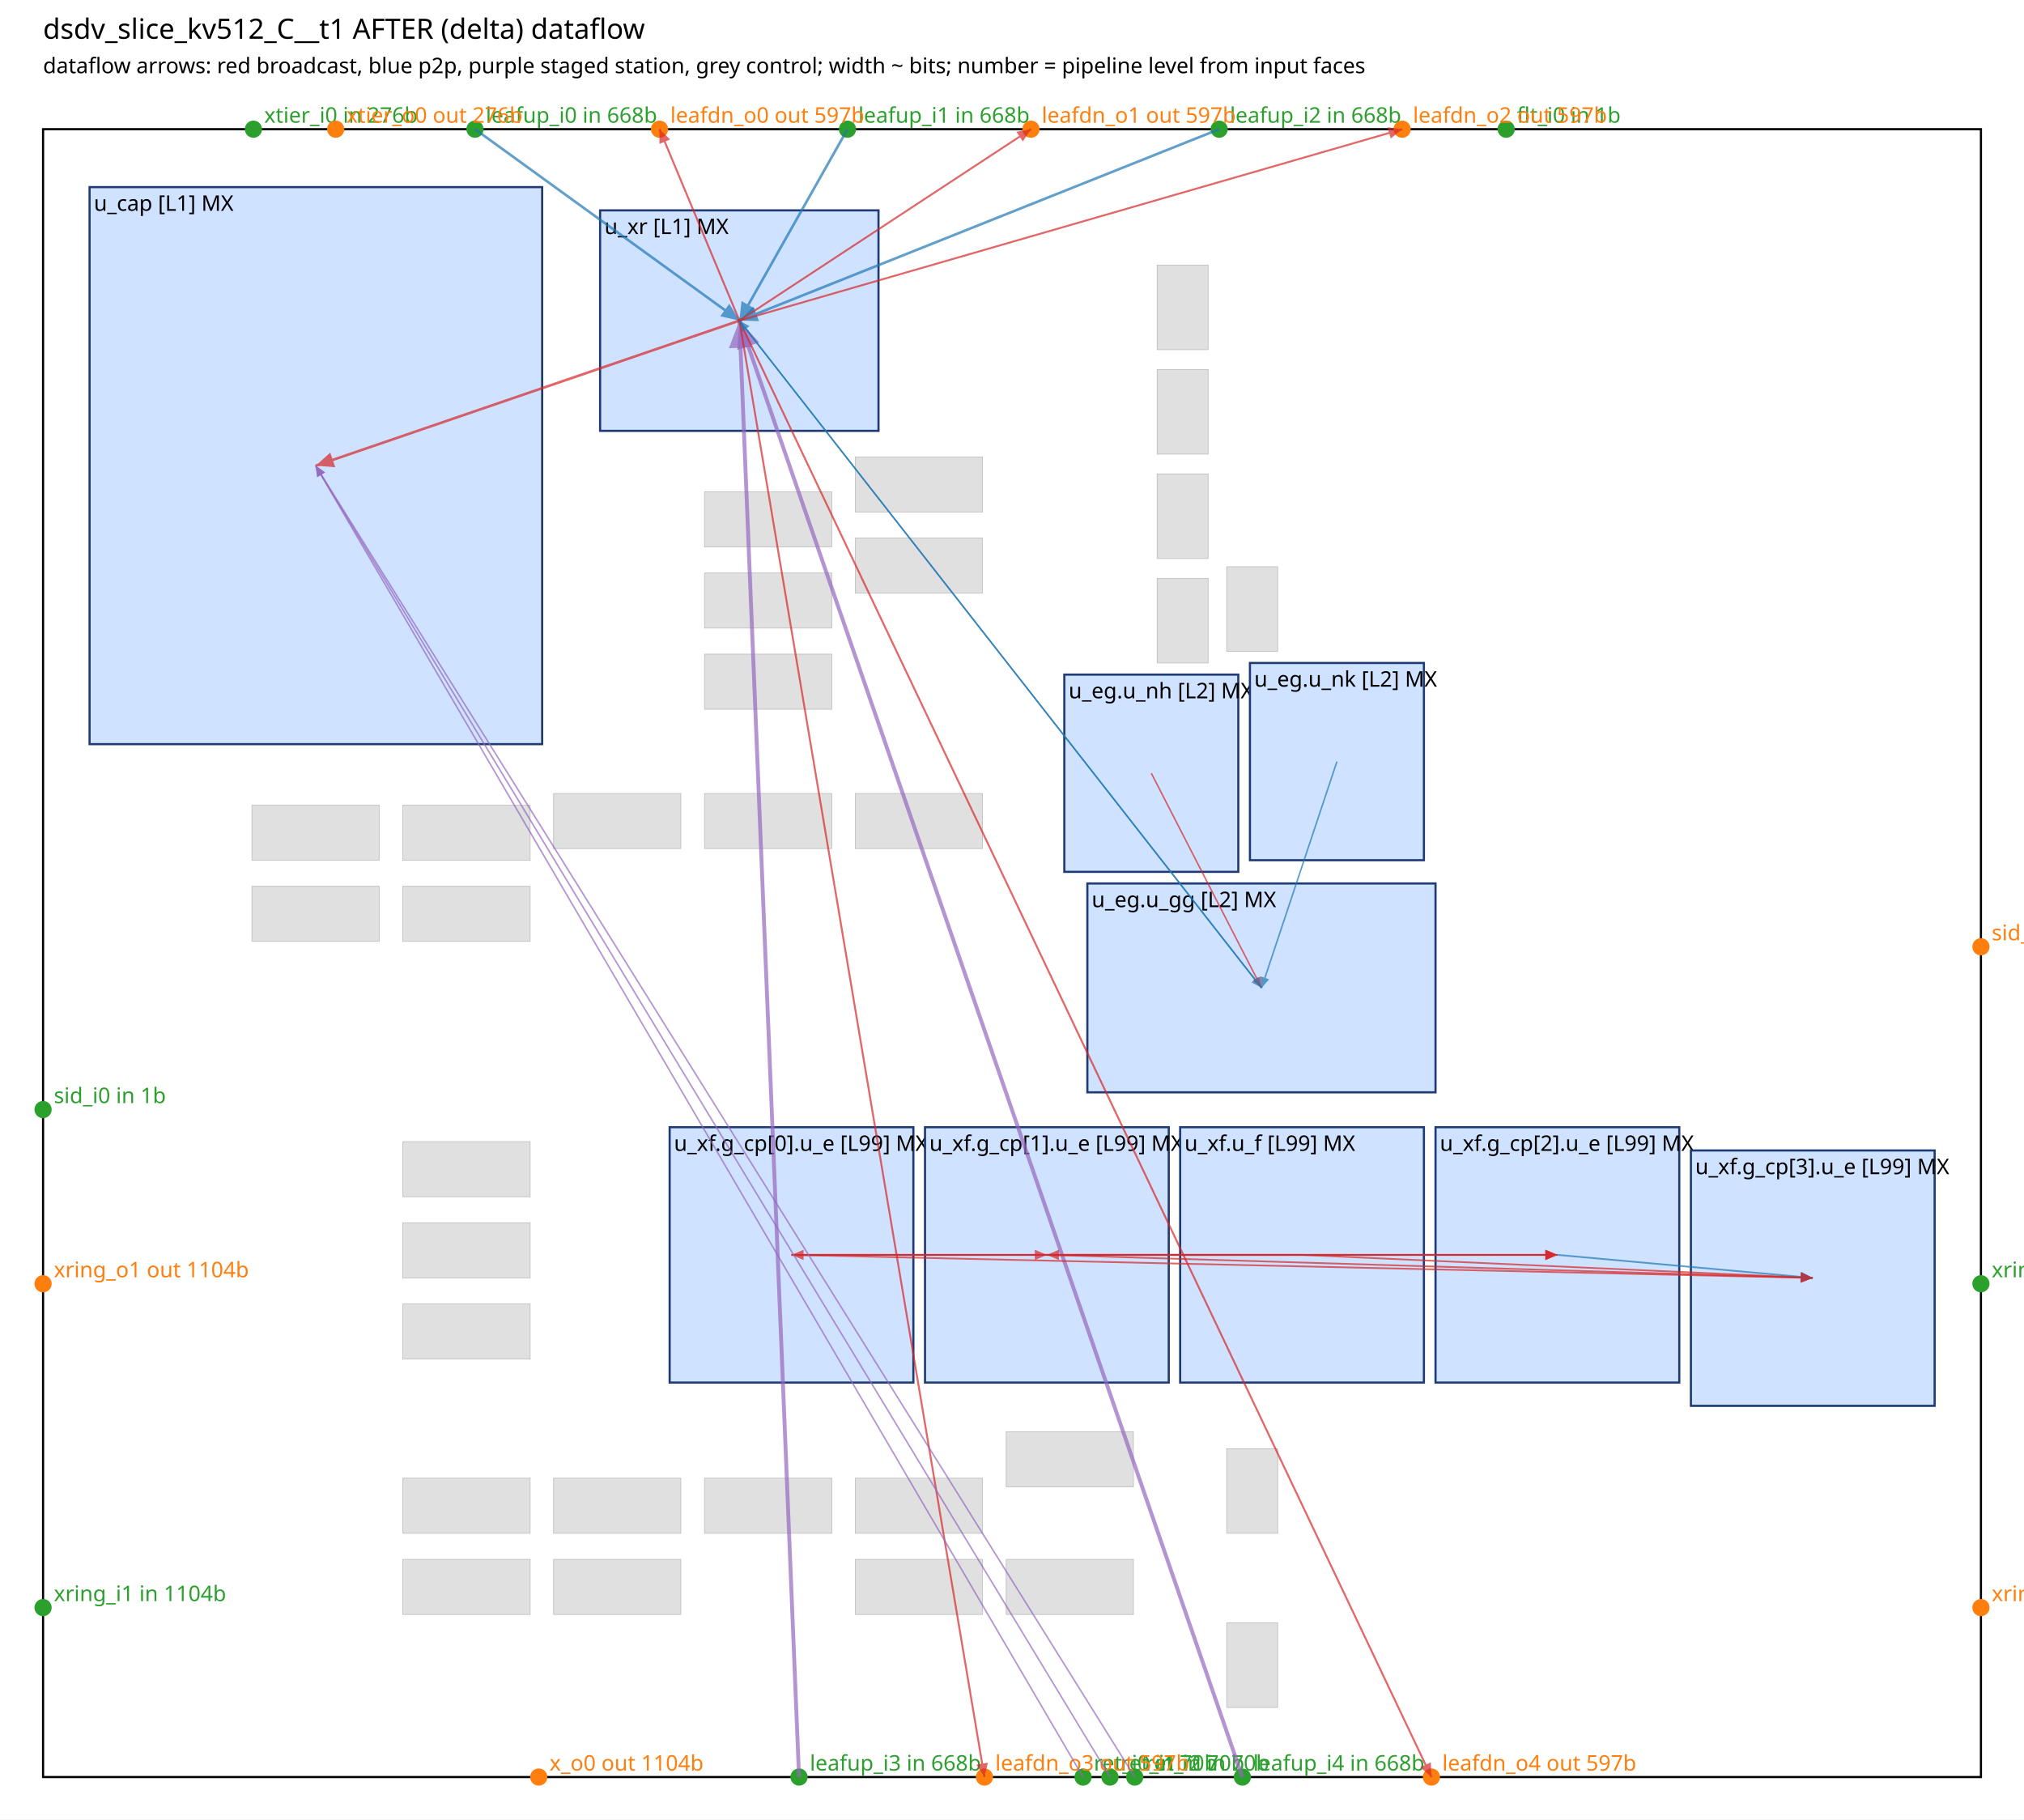
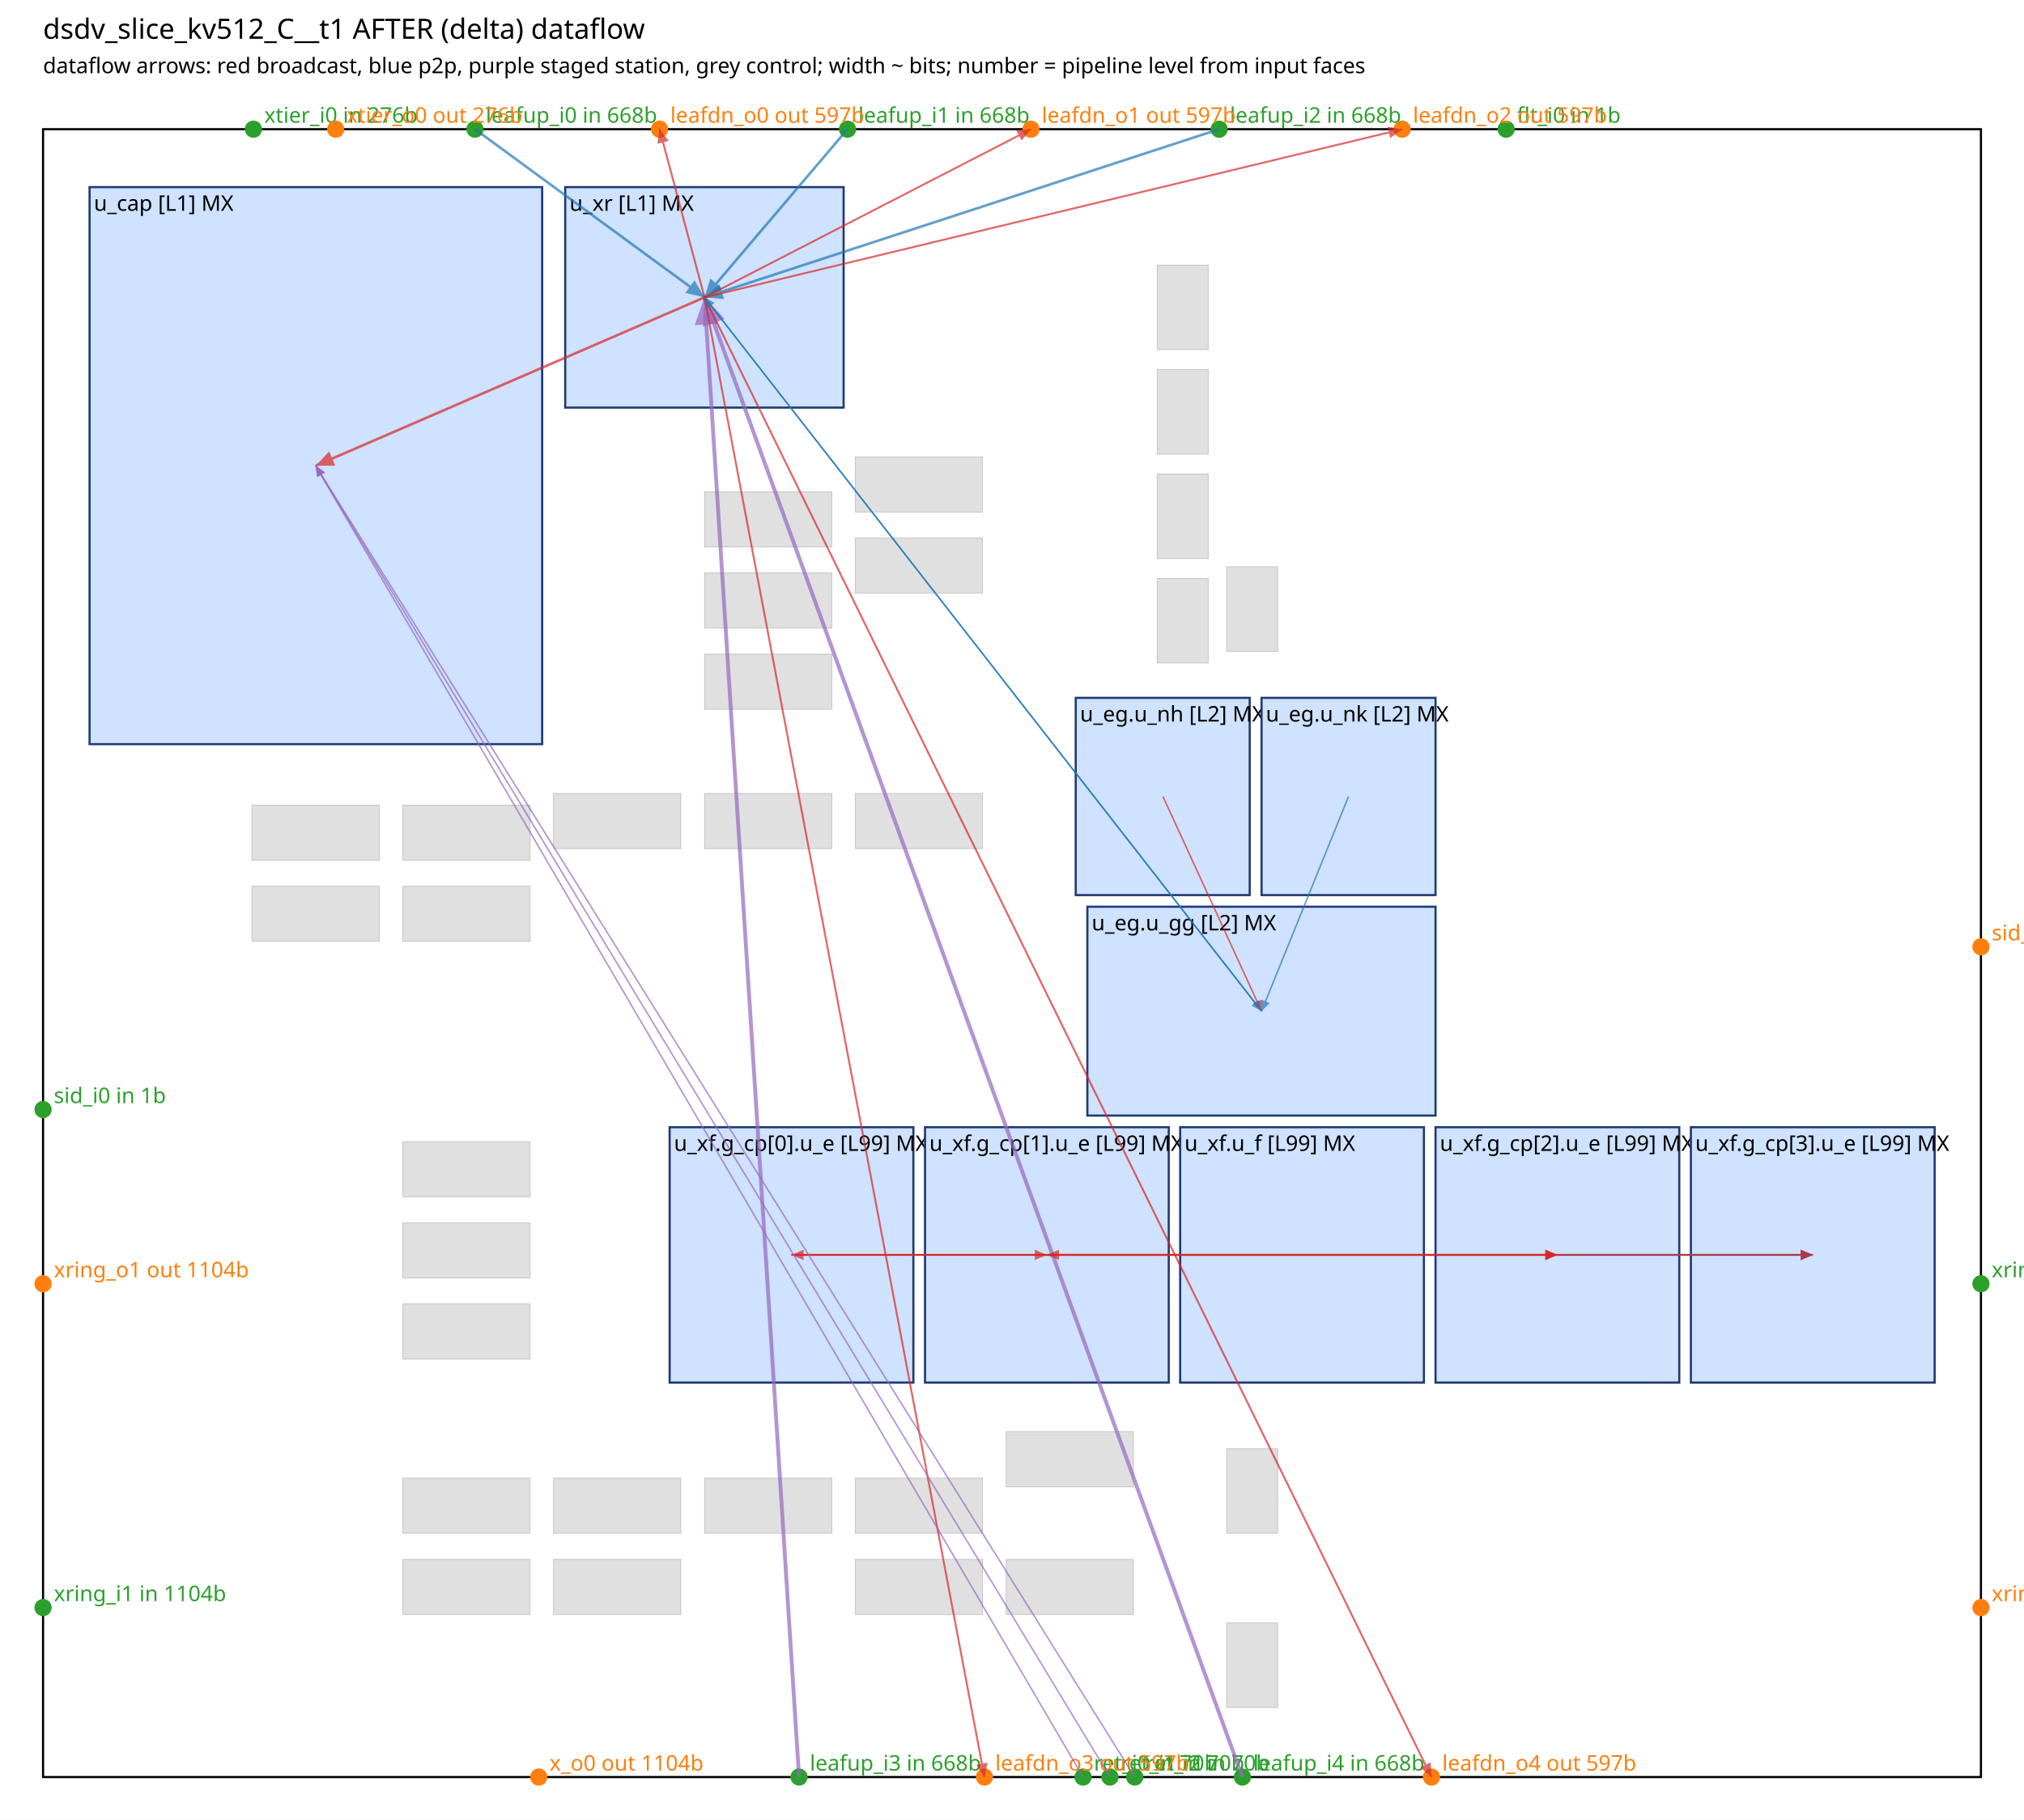
<svg xmlns="http://www.w3.org/2000/svg" width="940" height="845" font-family="sans-serif" font-size="10">
  <defs>
    <marker id="ar" markerWidth="8" markerHeight="8" refX="7" refY="3" orient="auto">
      <path d="M0,0 L7,3 L0,6 z" fill="context-stroke" />
    </marker>
  </defs>
  <rect width="100%" height="100%" fill="white" />
  <text x="20" y="18" font-size="13">dsdv_slice_kv512_C__t1 AFTER (delta) dataflow</text>
  <text x="20" y="34">dataflow arrows: red broadcast, blue p2p, purple staged station, grey control; width ~ bits; number = pipeline level from input faces</text>
  <rect x="20.0" y="60.0" width="900.0" height="765.3" fill="none" stroke="black" />
  <rect x="117.0" y="411.6" width="59.1" height="25.6" fill="#e0e0e0" stroke="#bbb" stroke-width="0.3" />
  <rect x="117.0" y="373.9" width="59.1" height="25.6" fill="#e0e0e0" stroke="#bbb" stroke-width="0.3" />
  <rect x="187.1" y="724.2" width="59.1" height="25.6" fill="#e0e0e0" stroke="#bbb" stroke-width="0.3" />
  <rect x="187.1" y="686.5" width="59.1" height="25.6" fill="#e0e0e0" stroke="#bbb" stroke-width="0.3" />
  <rect x="187.1" y="605.6" width="59.1" height="25.6" fill="#e0e0e0" stroke="#bbb" stroke-width="0.3" />
  <rect x="187.1" y="567.9" width="59.1" height="25.6" fill="#e0e0e0" stroke="#bbb" stroke-width="0.3" />
  <rect x="187.1" y="530.2" width="59.1" height="25.6" fill="#e0e0e0" stroke="#bbb" stroke-width="0.3" />
  <rect x="187.1" y="411.6" width="59.1" height="25.6" fill="#e0e0e0" stroke="#bbb" stroke-width="0.3" />
  <rect x="187.1" y="373.9" width="59.1" height="25.6" fill="#e0e0e0" stroke="#bbb" stroke-width="0.3" />
  <rect x="257.1" y="724.2" width="59.1" height="25.6" fill="#e0e0e0" stroke="#bbb" stroke-width="0.3" />
  <rect x="257.1" y="686.5" width="59.1" height="25.6" fill="#e0e0e0" stroke="#bbb" stroke-width="0.3" />
  <rect x="257.1" y="368.5" width="59.1" height="25.6" fill="#e0e0e0" stroke="#bbb" stroke-width="0.3" />
  <rect x="327.2" y="686.5" width="59.1" height="25.6" fill="#e0e0e0" stroke="#bbb" stroke-width="0.3" />
  <rect x="327.2" y="368.5" width="59.1" height="25.6" fill="#e0e0e0" stroke="#bbb" stroke-width="0.3" />
  <rect x="327.2" y="303.8" width="59.1" height="25.6" fill="#e0e0e0" stroke="#bbb" stroke-width="0.3" />
  <rect x="327.2" y="266.1" width="59.1" height="25.6" fill="#e0e0e0" stroke="#bbb" stroke-width="0.3" />
  <rect x="327.2" y="228.4" width="59.1" height="25.6" fill="#e0e0e0" stroke="#bbb" stroke-width="0.3" />
  <rect x="397.2" y="724.2" width="59.1" height="25.6" fill="#e0e0e0" stroke="#bbb" stroke-width="0.3" />
  <rect x="397.2" y="686.5" width="59.1" height="25.6" fill="#e0e0e0" stroke="#bbb" stroke-width="0.3" />
  <rect x="397.2" y="368.5" width="59.1" height="25.6" fill="#e0e0e0" stroke="#bbb" stroke-width="0.3" />
  <rect x="397.2" y="249.9" width="59.1" height="25.6" fill="#e0e0e0" stroke="#bbb" stroke-width="0.3" />
  <rect x="397.2" y="212.2" width="59.1" height="25.6" fill="#e0e0e0" stroke="#bbb" stroke-width="0.3" />
  <rect x="467.3" y="724.2" width="59.1" height="25.6" fill="#e0e0e0" stroke="#bbb" stroke-width="0.3" />
  <rect x="467.3" y="664.9" width="59.1" height="25.6" fill="#e0e0e0" stroke="#bbb" stroke-width="0.3" />
  <rect x="537.4" y="268.6" width="23.7" height="39.3" fill="#e0e0e0" stroke="#bbb" stroke-width="0.3" />
  <rect x="537.4" y="220.1" width="23.7" height="39.3" fill="#e0e0e0" stroke="#bbb" stroke-width="0.3" />
  <rect x="537.4" y="171.6" width="23.7" height="39.3" fill="#e0e0e0" stroke="#bbb" stroke-width="0.3" />
  <rect x="537.4" y="123.1" width="23.7" height="39.3" fill="#e0e0e0" stroke="#bbb" stroke-width="0.3" />
  <rect x="569.7" y="753.7" width="23.7" height="39.3" fill="#e0e0e0" stroke="#bbb" stroke-width="0.3" />
  <rect x="569.7" y="672.8" width="23.7" height="39.3" fill="#e0e0e0" stroke="#bbb" stroke-width="0.3" />
  <rect x="569.7" y="263.2" width="23.7" height="39.3" fill="#e0e0e0" stroke="#bbb" stroke-width="0.3" />
  <circle cx="920.0" cy="596.2" r="4" fill="#2ca02c" />
  <text x="925.0" y="593.2" fill="#2ca02c">xring_i0 in 1104b</text>
  <circle cx="117.7" cy="60.0" r="4" fill="#2ca02c" />
  <text x="122.7" y="57.0" fill="#2ca02c">xtier_i0 in 276b</text>
  <circle cx="220.6" cy="60.0" r="4" fill="#2ca02c" />
  <text x="225.6" y="57.0" fill="#2ca02c">leafup_i0 in 668b</text>
  <circle cx="393.6" cy="60.0" r="4" fill="#2ca02c" />
  <text x="398.6" y="57.0" fill="#2ca02c">leafup_i1 in 668b</text>
  <circle cx="566.2" cy="60.0" r="4" fill="#2ca02c" />
  <text x="571.2" y="57.0" fill="#2ca02c">leafup_i2 in 668b</text>
  <circle cx="699.5" cy="60.0" r="4" fill="#2ca02c" />
  <text x="704.5" y="57.0" fill="#2ca02c">flt_i0 in 1b</text>
  <circle cx="371.1" cy="825.3" r="4" fill="#2ca02c" />
  <text x="376.1" y="822.3" fill="#2ca02c">leafup_i3 in 668b</text>
  <circle cx="503.0" cy="825.3" r="4" fill="#2ca02c" />
  <text x="508.0" y="822.3" fill="#2ca02c">ret_i0 in 70b</text>
  <circle cx="515.5" cy="825.3" r="4" fill="#2ca02c" />
  <text x="520.5" y="822.3" fill="#2ca02c">ret_i1 in 70b</text>
  <circle cx="527.0" cy="825.3" r="4" fill="#2ca02c" />
  <text x="532.0" y="822.3" fill="#2ca02c">ret_i2 in 70b</text>
  <circle cx="577.0" cy="825.3" r="4" fill="#2ca02c" />
  <text x="582.0" y="822.3" fill="#2ca02c">leafup_i4 in 668b</text>
  <circle cx="20.0" cy="746.6" r="4" fill="#2ca02c" />
  <text x="25.0" y="743.6" fill="#2ca02c">xring_i1 in 1104b</text>
  <circle cx="20.0" cy="515.3" r="4" fill="#2ca02c" />
  <text x="25.0" y="512.3" fill="#2ca02c">sid_i0 in 1b</text>
  <circle cx="920.0" cy="746.6" r="4" fill="#ff7f0e" />
  <text x="925.0" y="743.6" fill="#ff7f0e">xring_o0 out 1104b</text>
  <circle cx="920.0" cy="439.7" r="4" fill="#ff7f0e" />
  <text x="925.0" y="436.7" fill="#ff7f0e">sid_o0 out 1b</text>
  <circle cx="155.9" cy="60.0" r="4" fill="#ff7f0e" />
  <text x="160.9" y="57.0" fill="#ff7f0e">xtier_o0 out 276b</text>
  <circle cx="306.3" cy="60.0" r="4" fill="#ff7f0e" />
  <text x="311.3" y="57.0" fill="#ff7f0e">leafdn_o0 out 597b</text>
  <circle cx="478.8" cy="60.0" r="4" fill="#ff7f0e" />
  <text x="483.8" y="57.0" fill="#ff7f0e">leafdn_o1 out 597b</text>
  <circle cx="651.2" cy="60.0" r="4" fill="#ff7f0e" />
  <text x="656.2" y="57.0" fill="#ff7f0e">leafdn_o2 out 597b</text>
  <circle cx="250.2" cy="825.3" r="4" fill="#ff7f0e" />
  <text x="255.2" y="822.3" fill="#ff7f0e">x_o0 out 1104b</text>
  <circle cx="457.2" cy="825.3" r="4" fill="#ff7f0e" />
  <text x="462.2" y="822.3" fill="#ff7f0e">leafdn_o3 out 597b</text>
  <circle cx="664.8" cy="825.3" r="4" fill="#ff7f0e" />
  <text x="669.8" y="822.3" fill="#ff7f0e">leafdn_o4 out 597b</text>
  <circle cx="20.0" cy="596.2" r="4" fill="#ff7f0e" />
  <text x="25.0" y="593.2" fill="#ff7f0e">xring_o1 out 1104b</text>
  <rect x="41.6" y="86.9" width="210.2" height="258.7" fill="#cfe2ff" stroke="#1f3b73" />
  <text x="43.6" y="97.9">u_cap [L1] MX</text>
-   <rect x="278.7" y="97.7" width="129.3" height="102.4" fill="#cfe2ff" stroke="#1f3b73" />
-   <text x="280.7" y="108.7">u_xr [L1] MX</text>
-   <rect x="494.3" y="313.3" width="80.8" height="91.6" fill="#cfe2ff" stroke="#1f3b73" />
-   <text x="496.3" y="324.3">u_eg.u_nh [L2] MX</text>
-   <rect x="580.5" y="307.9" width="80.8" height="91.6" fill="#cfe2ff" stroke="#1f3b73" />
-   <text x="582.5" y="318.9">u_eg.u_nk [L2] MX</text>
-   <rect x="505.0" y="410.3" width="161.7" height="97.0" fill="#cfe2ff" stroke="#1f3b73" />
-   <text x="507.0" y="421.3">u_eg.u_gg [L2] MX</text>
+   <rect x="262.5" y="86.9" width="129.3" height="102.4" fill="#cfe2ff" stroke="#1f3b73" />
+   <text x="264.5" y="97.9">u_xr [L1] MX</text>
+   <rect x="499.6" y="324.1" width="80.8" height="91.6" fill="#cfe2ff" stroke="#1f3b73" />
+   <text x="501.6" y="335.1">u_eg.u_nh [L2] MX</text>
+   <rect x="585.9" y="324.1" width="80.8" height="91.6" fill="#cfe2ff" stroke="#1f3b73" />
+   <text x="587.9" y="335.1">u_eg.u_nk [L2] MX</text>
+   <rect x="505.0" y="421.1" width="161.7" height="97.0" fill="#cfe2ff" stroke="#1f3b73" />
+   <text x="507.0" y="432.1">u_eg.u_gg [L2] MX</text>
  <rect x="311.0" y="523.5" width="113.2" height="118.6" fill="#cfe2ff" stroke="#1f3b73" />
  <text x="313.0" y="534.5">u_xf.g_cp[0].u_e [L99] MX</text>
  <rect x="429.6" y="523.5" width="113.2" height="118.6" fill="#cfe2ff" stroke="#1f3b73" />
  <text x="431.6" y="534.5">u_xf.g_cp[1].u_e [L99] MX</text>
  <rect x="548.1" y="523.5" width="113.2" height="118.6" fill="#cfe2ff" stroke="#1f3b73" />
  <text x="550.1" y="534.5">u_xf.u_f [L99] MX</text>
  <rect x="666.7" y="523.5" width="113.2" height="118.6" fill="#cfe2ff" stroke="#1f3b73" />
  <text x="668.7" y="534.5">u_xf.g_cp[2].u_e [L99] MX</text>
-   <rect x="785.3" y="534.3" width="113.2" height="118.6" fill="#cfe2ff" stroke="#1f3b73" />
-   <text x="787.3" y="545.3">u_xf.g_cp[3].u_e [L99] MX</text>
-   <line x1="371.1" y1="825.3" x2="343.4" y2="148.9" stroke="#9467bd" stroke-width="1.8" opacity="0.7" marker-end="url(#ar)" />
-   <line x1="577.0" y1="825.3" x2="343.4" y2="148.9" stroke="#9467bd" stroke-width="1.8" opacity="0.7" marker-end="url(#ar)" />
-   <line x1="220.6" y1="60.0" x2="343.4" y2="148.9" stroke="#1f77b4" stroke-width="1.2" opacity="0.7" marker-end="url(#ar)" />
-   <line x1="393.6" y1="60.0" x2="343.4" y2="148.9" stroke="#1f77b4" stroke-width="1.2" opacity="0.7" marker-end="url(#ar)" />
-   <line x1="566.2" y1="60.0" x2="343.4" y2="148.9" stroke="#1f77b4" stroke-width="1.2" opacity="0.7" marker-end="url(#ar)" />
-   <line x1="343.4" y1="148.9" x2="146.6" y2="216.3" stroke="#d62728" stroke-width="1.2" opacity="0.7" marker-end="url(#ar)" />
-   <line x1="343.4" y1="148.9" x2="306.3" y2="60.0" stroke="#d62728" stroke-width="0.9" opacity="0.7" marker-end="url(#ar)" />
-   <line x1="343.4" y1="148.9" x2="478.8" y2="60.0" stroke="#d62728" stroke-width="0.9" opacity="0.7" marker-end="url(#ar)" />
-   <line x1="343.4" y1="148.9" x2="651.2" y2="60.0" stroke="#d62728" stroke-width="0.9" opacity="0.7" marker-end="url(#ar)" />
-   <line x1="343.4" y1="148.9" x2="457.2" y2="825.3" stroke="#d62728" stroke-width="0.9" opacity="0.7" marker-end="url(#ar)" />
-   <line x1="343.4" y1="148.9" x2="664.8" y2="825.3" stroke="#d62728" stroke-width="0.9" opacity="0.7" marker-end="url(#ar)" />
-   <line x1="367.6" y1="582.8" x2="841.9" y2="593.5" stroke="#d62728" stroke-width="0.8" opacity="0.7" marker-end="url(#ar)" />
-   <line x1="486.2" y1="582.8" x2="841.9" y2="593.5" stroke="#d62728" stroke-width="0.8" opacity="0.7" marker-end="url(#ar)" />
-   <line x1="723.3" y1="582.8" x2="841.9" y2="593.5" stroke="#1f77b4" stroke-width="0.8" opacity="0.7" marker-end="url(#ar)" />
+   <rect x="785.3" y="523.5" width="113.2" height="118.6" fill="#cfe2ff" stroke="#1f3b73" />
+   <text x="787.3" y="534.5">u_xf.g_cp[3].u_e [L99] MX</text>
+   <line x1="371.1" y1="825.3" x2="327.2" y2="138.1" stroke="#9467bd" stroke-width="1.8" opacity="0.7" marker-end="url(#ar)" />
+   <line x1="577.0" y1="825.3" x2="327.2" y2="138.1" stroke="#9467bd" stroke-width="1.8" opacity="0.7" marker-end="url(#ar)" />
+   <line x1="220.6" y1="60.0" x2="327.2" y2="138.1" stroke="#1f77b4" stroke-width="1.2" opacity="0.7" marker-end="url(#ar)" />
+   <line x1="393.6" y1="60.0" x2="327.2" y2="138.1" stroke="#1f77b4" stroke-width="1.2" opacity="0.7" marker-end="url(#ar)" />
+   <line x1="566.2" y1="60.0" x2="327.2" y2="138.1" stroke="#1f77b4" stroke-width="1.2" opacity="0.7" marker-end="url(#ar)" />
+   <line x1="327.2" y1="138.1" x2="146.6" y2="216.3" stroke="#d62728" stroke-width="1.2" opacity="0.7" marker-end="url(#ar)" />
+   <line x1="327.2" y1="138.1" x2="306.3" y2="60.0" stroke="#d62728" stroke-width="0.9" opacity="0.7" marker-end="url(#ar)" />
+   <line x1="327.2" y1="138.1" x2="478.8" y2="60.0" stroke="#d62728" stroke-width="0.9" opacity="0.7" marker-end="url(#ar)" />
+   <line x1="327.2" y1="138.1" x2="651.2" y2="60.0" stroke="#d62728" stroke-width="0.9" opacity="0.7" marker-end="url(#ar)" />
+   <line x1="327.2" y1="138.1" x2="457.2" y2="825.3" stroke="#d62728" stroke-width="0.9" opacity="0.7" marker-end="url(#ar)" />
+   <line x1="327.2" y1="138.1" x2="664.8" y2="825.3" stroke="#d62728" stroke-width="0.9" opacity="0.7" marker-end="url(#ar)" />
+   <line x1="367.6" y1="582.8" x2="841.9" y2="582.8" stroke="#d62728" stroke-width="0.8" opacity="0.7" marker-end="url(#ar)" />
+   <line x1="486.2" y1="582.8" x2="841.9" y2="582.8" stroke="#d62728" stroke-width="0.8" opacity="0.7" marker-end="url(#ar)" />
+   <line x1="723.3" y1="582.8" x2="841.9" y2="582.8" stroke="#1f77b4" stroke-width="0.8" opacity="0.7" marker-end="url(#ar)" />
  <line x1="367.6" y1="582.8" x2="723.3" y2="582.8" stroke="#d62728" stroke-width="0.8" opacity="0.7" marker-end="url(#ar)" />
  <line x1="486.2" y1="582.8" x2="723.3" y2="582.8" stroke="#d62728" stroke-width="0.8" opacity="0.7" marker-end="url(#ar)" />
  <line x1="367.6" y1="582.8" x2="486.2" y2="582.8" stroke="#d62728" stroke-width="0.8" opacity="0.7" marker-end="url(#ar)" />
-   <line x1="604.7" y1="582.8" x2="841.9" y2="593.5" stroke="#d62728" stroke-width="0.8" opacity="0.7" marker-end="url(#ar)" />
+   <line x1="604.7" y1="582.8" x2="841.9" y2="582.8" stroke="#d62728" stroke-width="0.8" opacity="0.7" marker-end="url(#ar)" />
  <line x1="604.7" y1="582.8" x2="723.3" y2="582.8" stroke="#d62728" stroke-width="0.8" opacity="0.7" marker-end="url(#ar)" />
  <line x1="604.7" y1="582.8" x2="486.2" y2="582.8" stroke="#d62728" stroke-width="0.8" opacity="0.7" marker-end="url(#ar)" />
  <line x1="604.7" y1="582.8" x2="367.6" y2="582.8" stroke="#d62728" stroke-width="0.8" opacity="0.7" marker-end="url(#ar)" />
  <line x1="503.0" y1="825.3" x2="146.6" y2="216.3" stroke="#9467bd" stroke-width="0.7" opacity="0.7" marker-end="url(#ar)" />
  <line x1="515.5" y1="825.3" x2="146.6" y2="216.3" stroke="#9467bd" stroke-width="0.7" opacity="0.7" marker-end="url(#ar)" />
  <line x1="527.0" y1="825.3" x2="146.6" y2="216.3" stroke="#9467bd" stroke-width="0.7" opacity="0.7" marker-end="url(#ar)" />
-   <line x1="585.9" y1="458.8" x2="343.4" y2="148.9" stroke="#1f77b4" stroke-width="0.7" opacity="0.7" marker-end="url(#ar)" />
-   <line x1="534.7" y1="359.1" x2="585.9" y2="458.8" stroke="#d62728" stroke-width="0.7" opacity="0.7" marker-end="url(#ar)" />
-   <line x1="620.9" y1="353.7" x2="585.9" y2="458.8" stroke="#1f77b4" stroke-width="0.7" opacity="0.7" marker-end="url(#ar)" />
-   <line x1="343.4" y1="148.9" x2="585.9" y2="458.8" stroke="#1f77b4" stroke-width="0.7" opacity="0.7" marker-end="url(#ar)" />
+   <line x1="585.9" y1="469.6" x2="327.2" y2="138.1" stroke="#1f77b4" stroke-width="0.7" opacity="0.7" marker-end="url(#ar)" />
+   <line x1="540.1" y1="369.9" x2="585.9" y2="469.6" stroke="#d62728" stroke-width="0.7" opacity="0.7" marker-end="url(#ar)" />
+   <line x1="626.3" y1="369.9" x2="585.9" y2="469.6" stroke="#1f77b4" stroke-width="0.7" opacity="0.7" marker-end="url(#ar)" />
+   <line x1="327.2" y1="138.1" x2="585.9" y2="469.6" stroke="#1f77b4" stroke-width="0.7" opacity="0.7" marker-end="url(#ar)" />
</svg>
